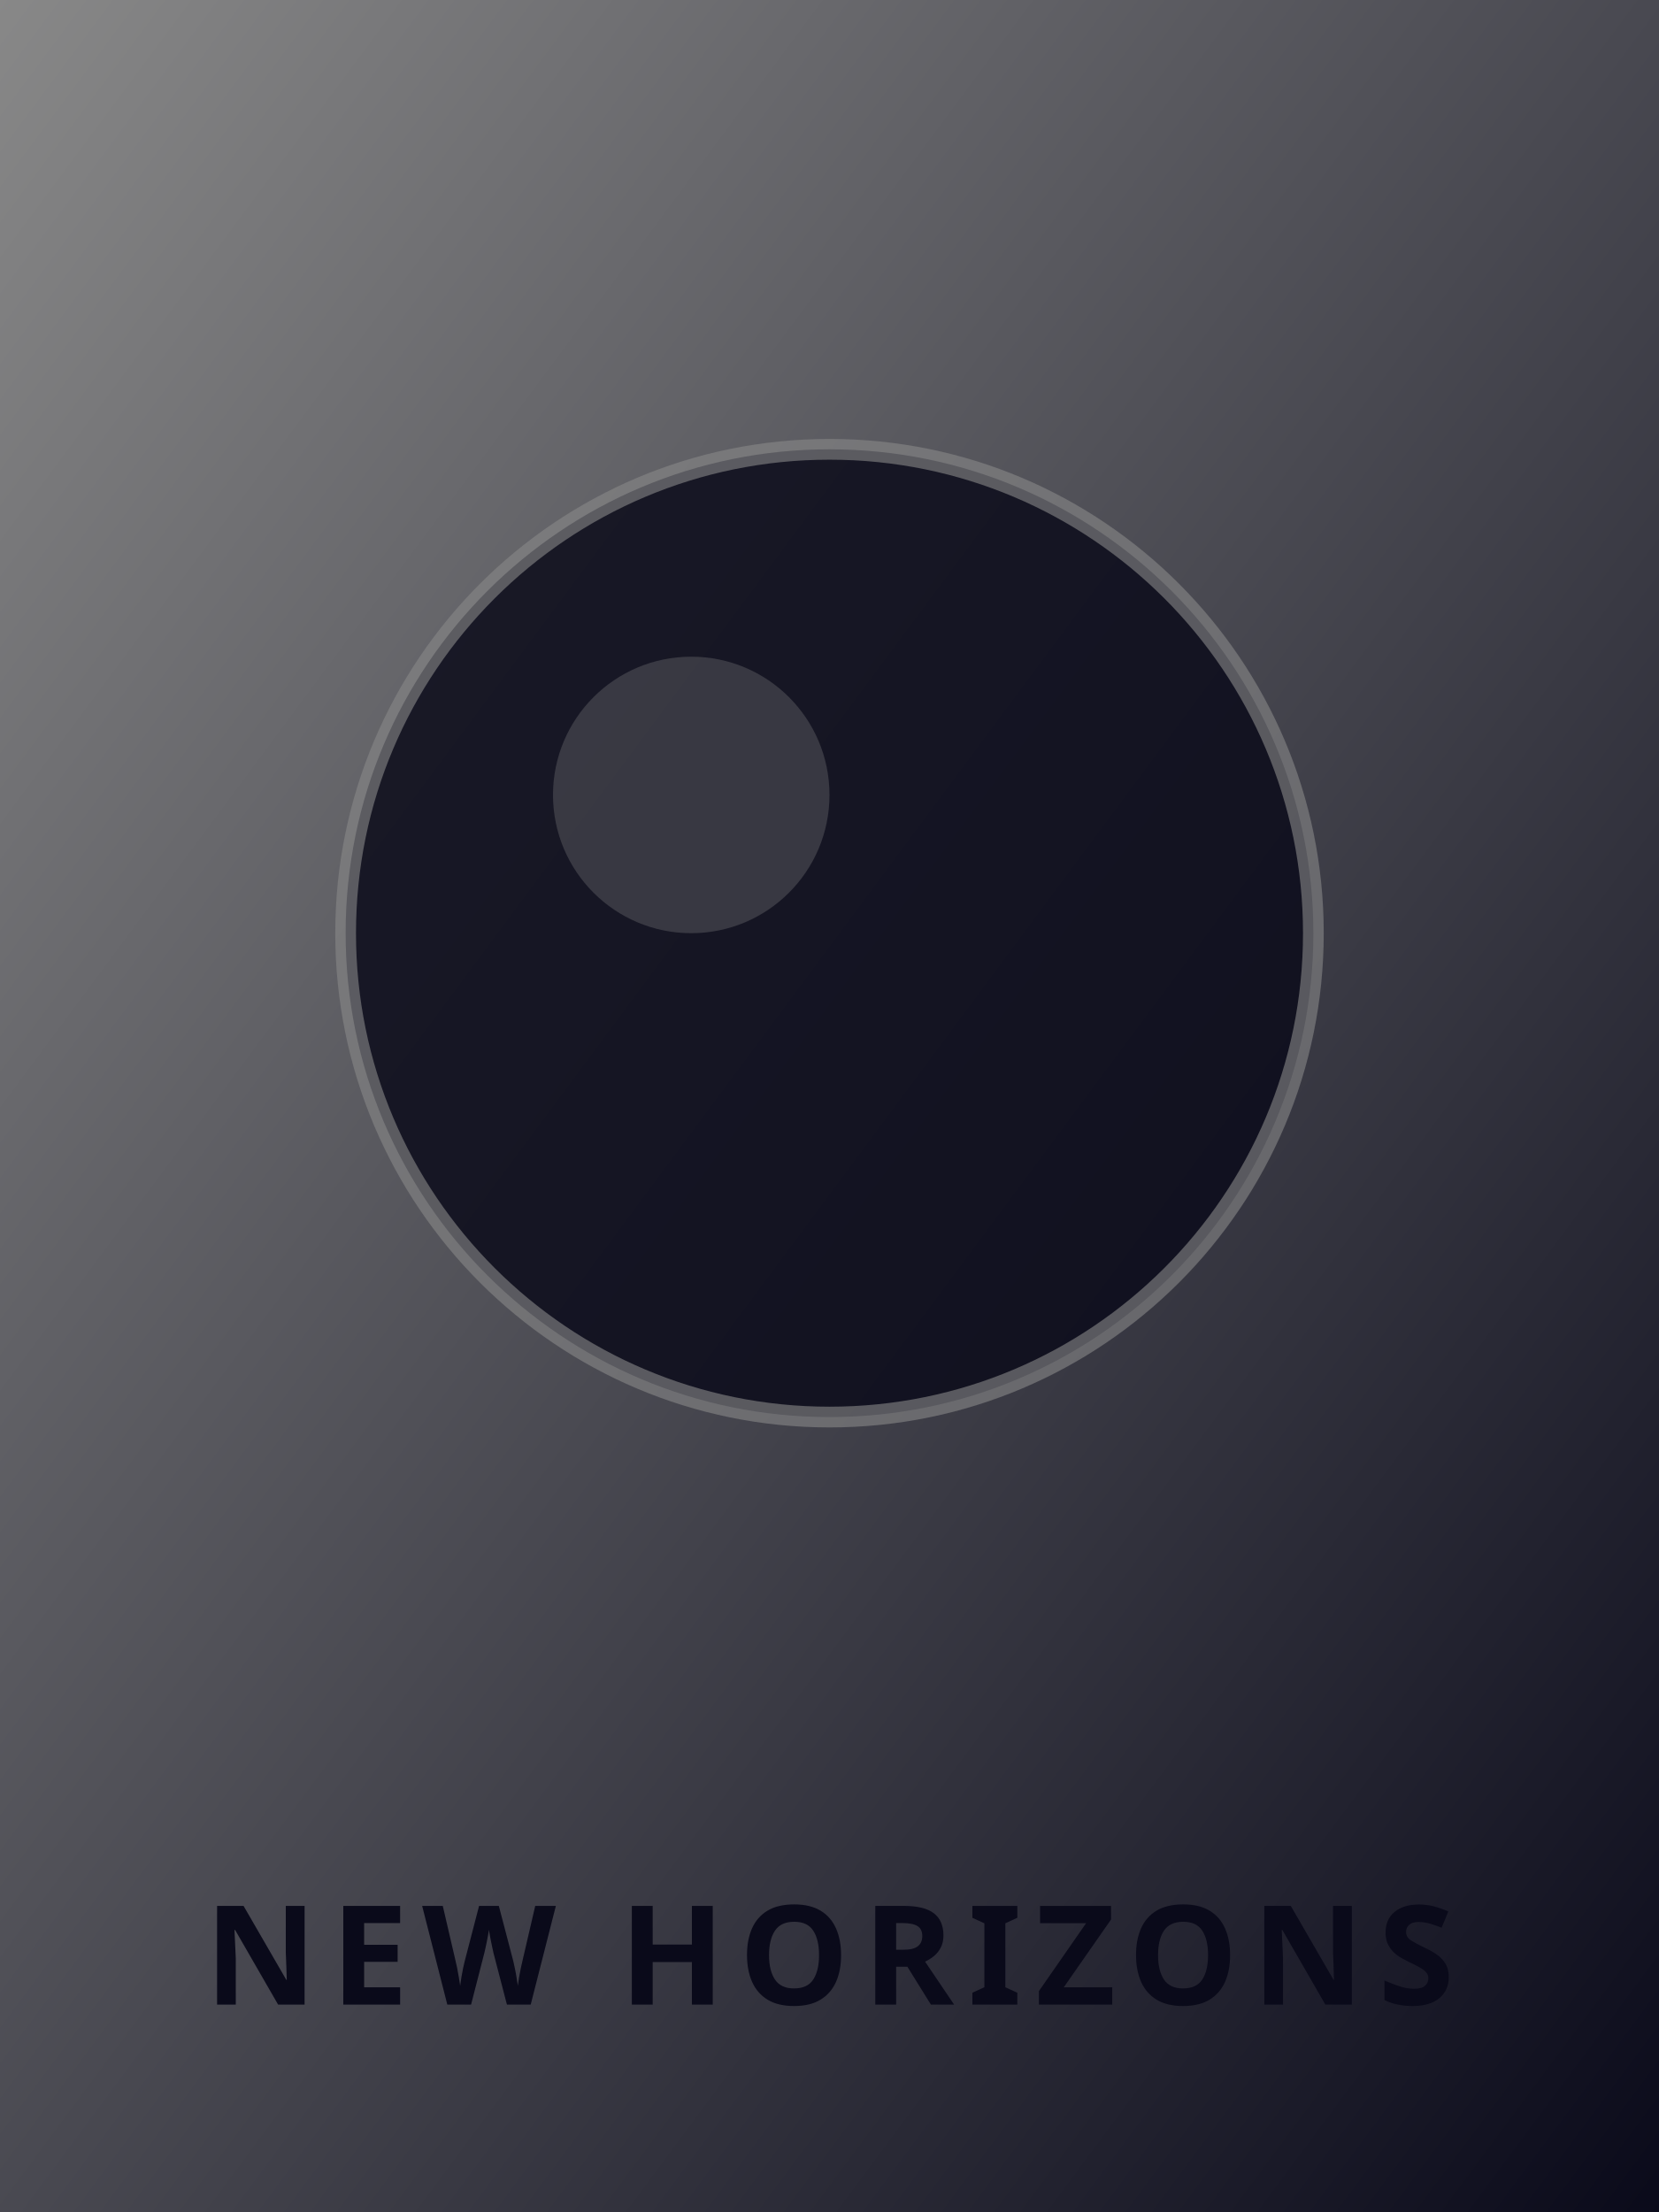
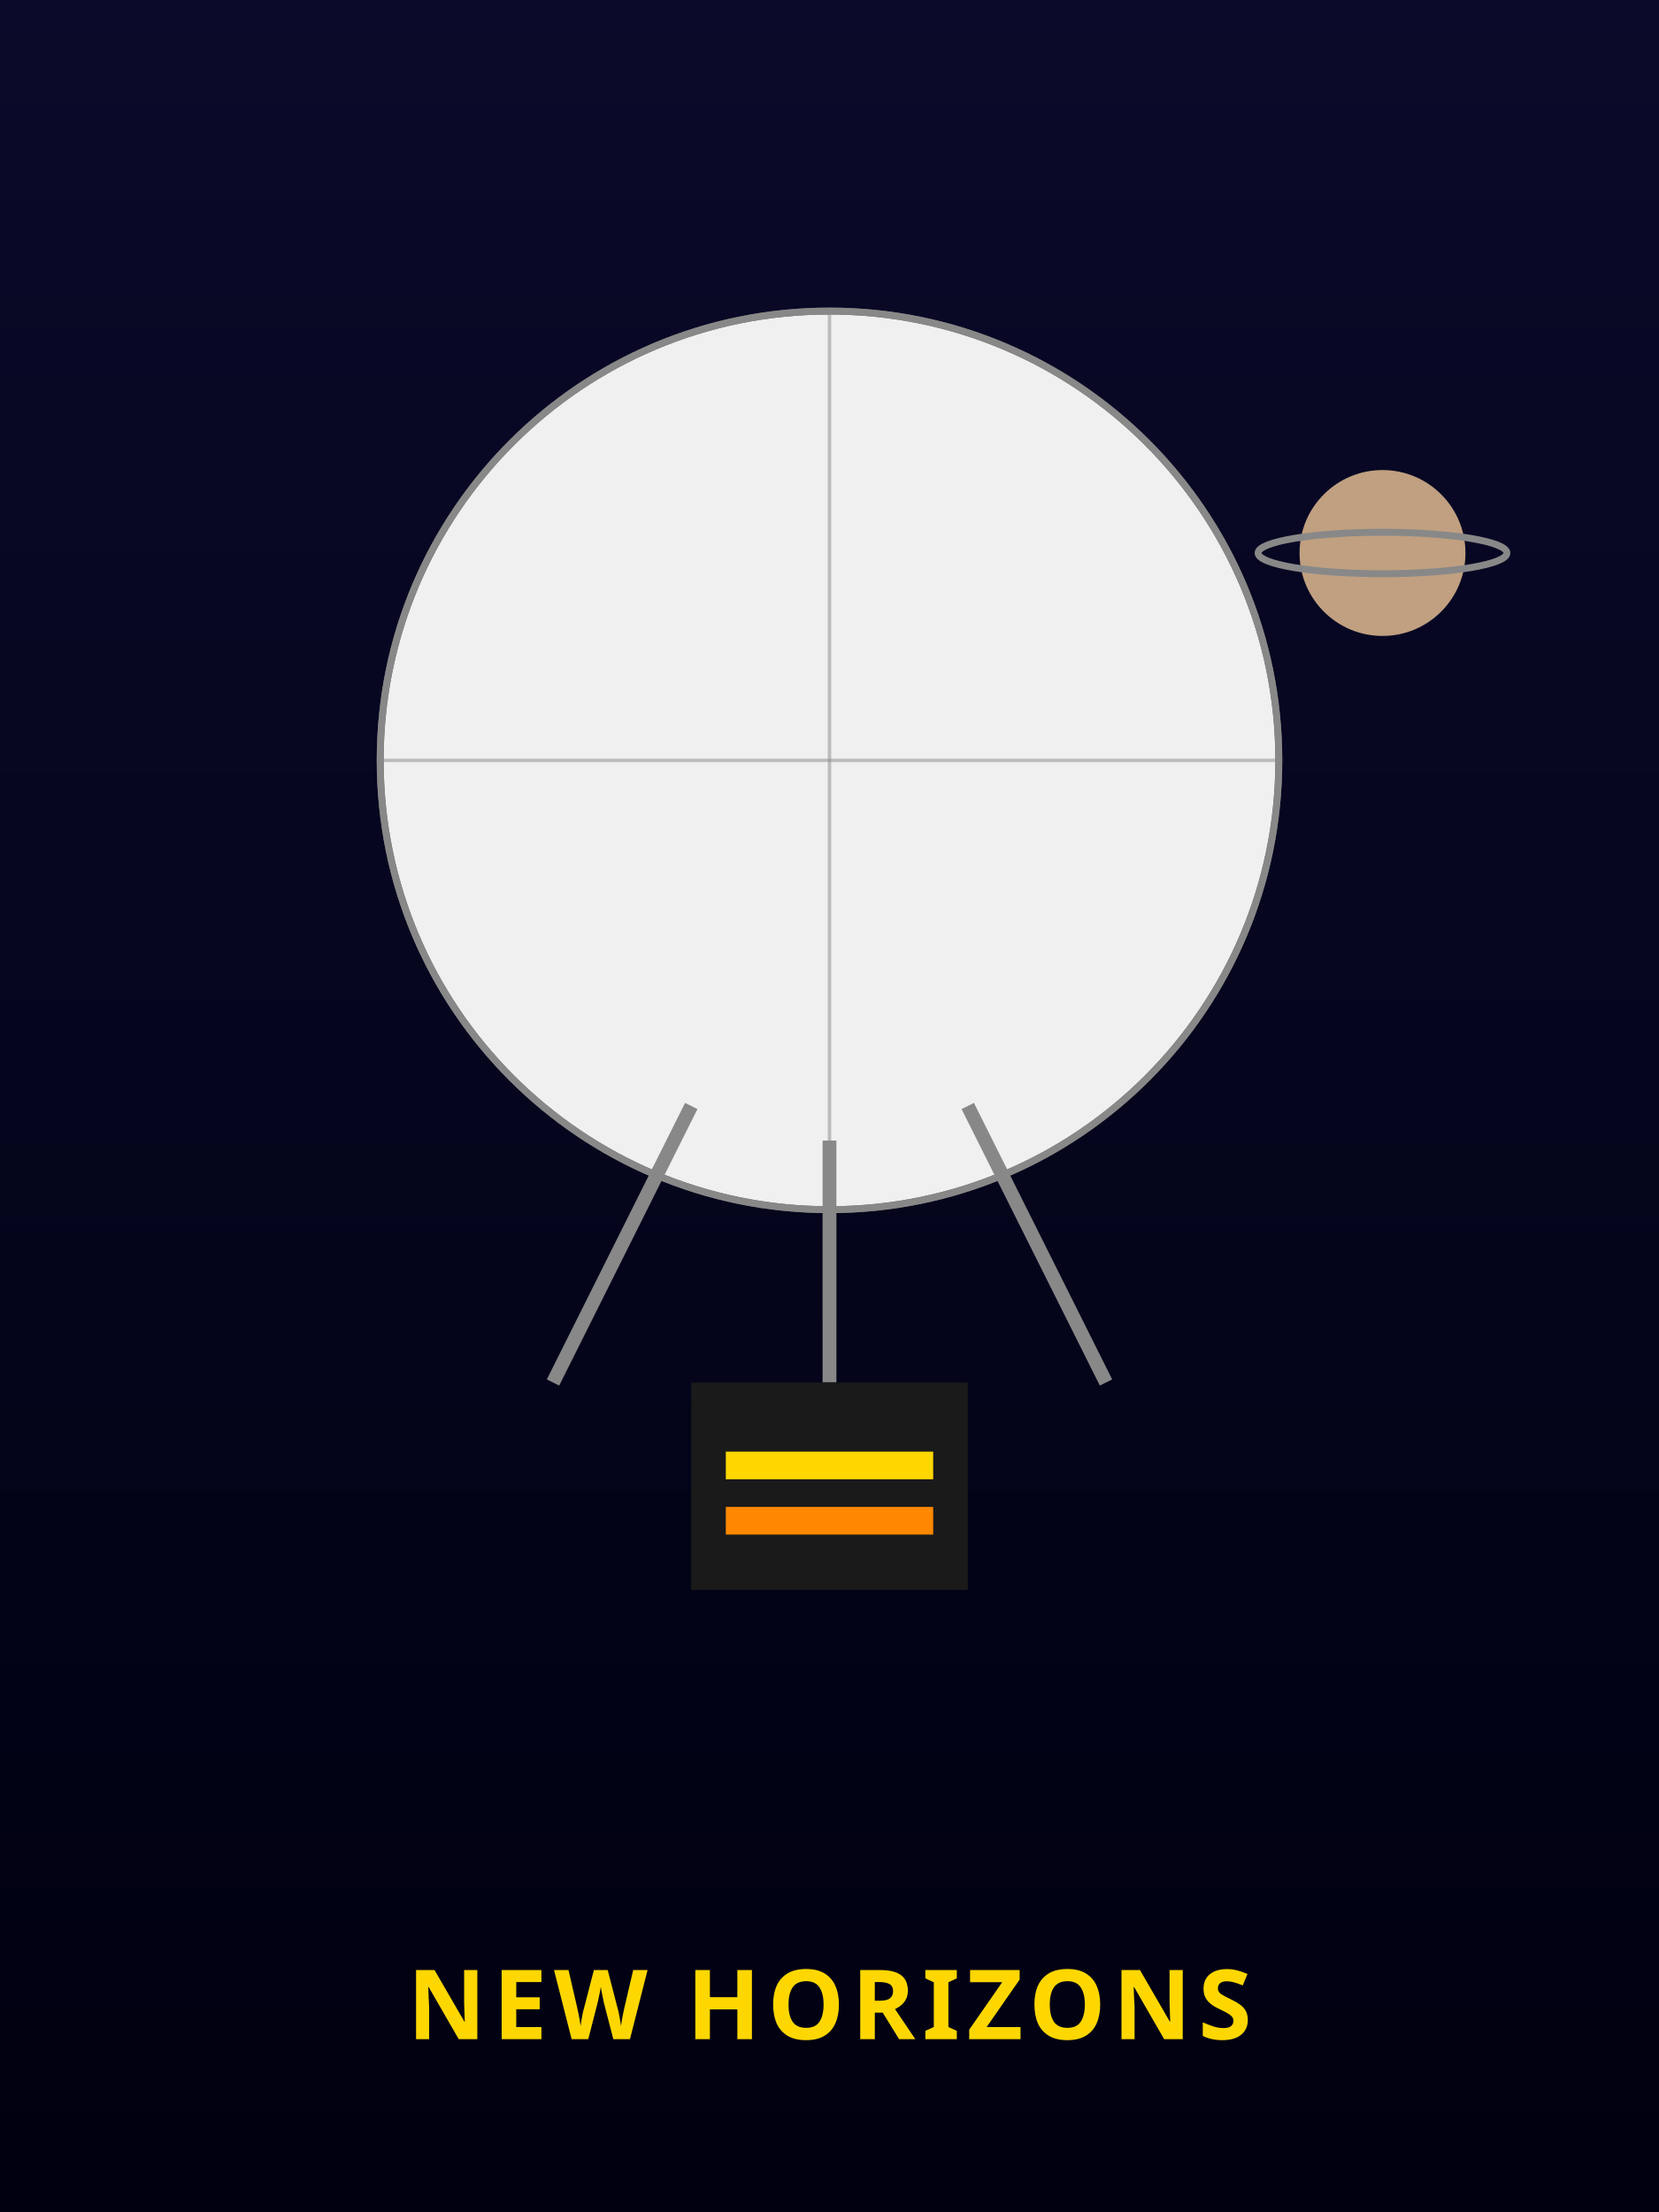
<svg xmlns="http://www.w3.org/2000/svg" viewBox="0 0 240 320">
  <defs>
-     <linearGradient id="g-horizons" x1="0" y1="0" x2="1" y2="1">
-       <stop offset="0%" stop-color="#888888" />
-       <stop offset="100%" stop-color="#0A0A1A" />
+     <linearGradient id="bg" x1="0" y1="0" x2="0" y2="1">
+       <stop offset="0%" stop-color="#0a0a2a" />
+       <stop offset="100%" stop-color="#000010" />
    </linearGradient>
  </defs>
-   <rect width="240" height="320" fill="url(#g-horizons)" />
-   <circle cx="120" cy="135" r="70" fill="#0A0A1A" opacity="0.85" />
-   <circle cx="120" cy="135" r="70" fill="none" stroke="#888888" stroke-width="3" opacity="0.6" />
-   <circle cx="100" cy="115" r="20" fill="#888888" opacity="0.3" />
-   <text x="120" y="290" text-anchor="middle" fill="#0A0A1A" font-size="20" font-weight="bold" font-family="sans-serif" letter-spacing="2">NEW HORIZONS</text>
+   <rect width="240" height="320" fill="url(#bg)" />
+   <circle cx="120" cy="110" r="65" fill="#F0F0F0" stroke="#666" />
+   <circle cx="120" cy="110" r="65" fill="none" stroke="#888" stroke-width="1" />
+   <line x1="55" y1="110" x2="185" y2="110" stroke="#888" stroke-width="0.5" opacity="0.5" />
+   <line x1="120" y1="45" x2="120" y2="175" stroke="#888" stroke-width="0.5" opacity="0.5" />
+   <line x1="100" y1="160" x2="80" y2="200" stroke="#888" stroke-width="2" />
+   <line x1="140" y1="160" x2="160" y2="200" stroke="#888" stroke-width="2" />
+   <line x1="120" y1="165" x2="120" y2="200" stroke="#888" stroke-width="2" />
+   <polygon points="100,200 140,200 140,230 100,230" fill="#1a1a1a" />
+   <rect x="105" y="210" width="30" height="4" fill="#FFD700" />
+   <rect x="105" y="218" width="30" height="4" fill="#FF8800" />
+   <circle cx="200" cy="80" r="12" fill="#C0A080" />
+   <ellipse cx="200" cy="80" rx="18" ry="3" fill="none" stroke="#888" stroke-width="1" />
+   <text x="120" y="295" text-anchor="middle" fill="#FFD700" font-size="14" font-weight="bold" font-family="sans-serif" letter-spacing="1">NEW HORIZONS</text>
</svg>
